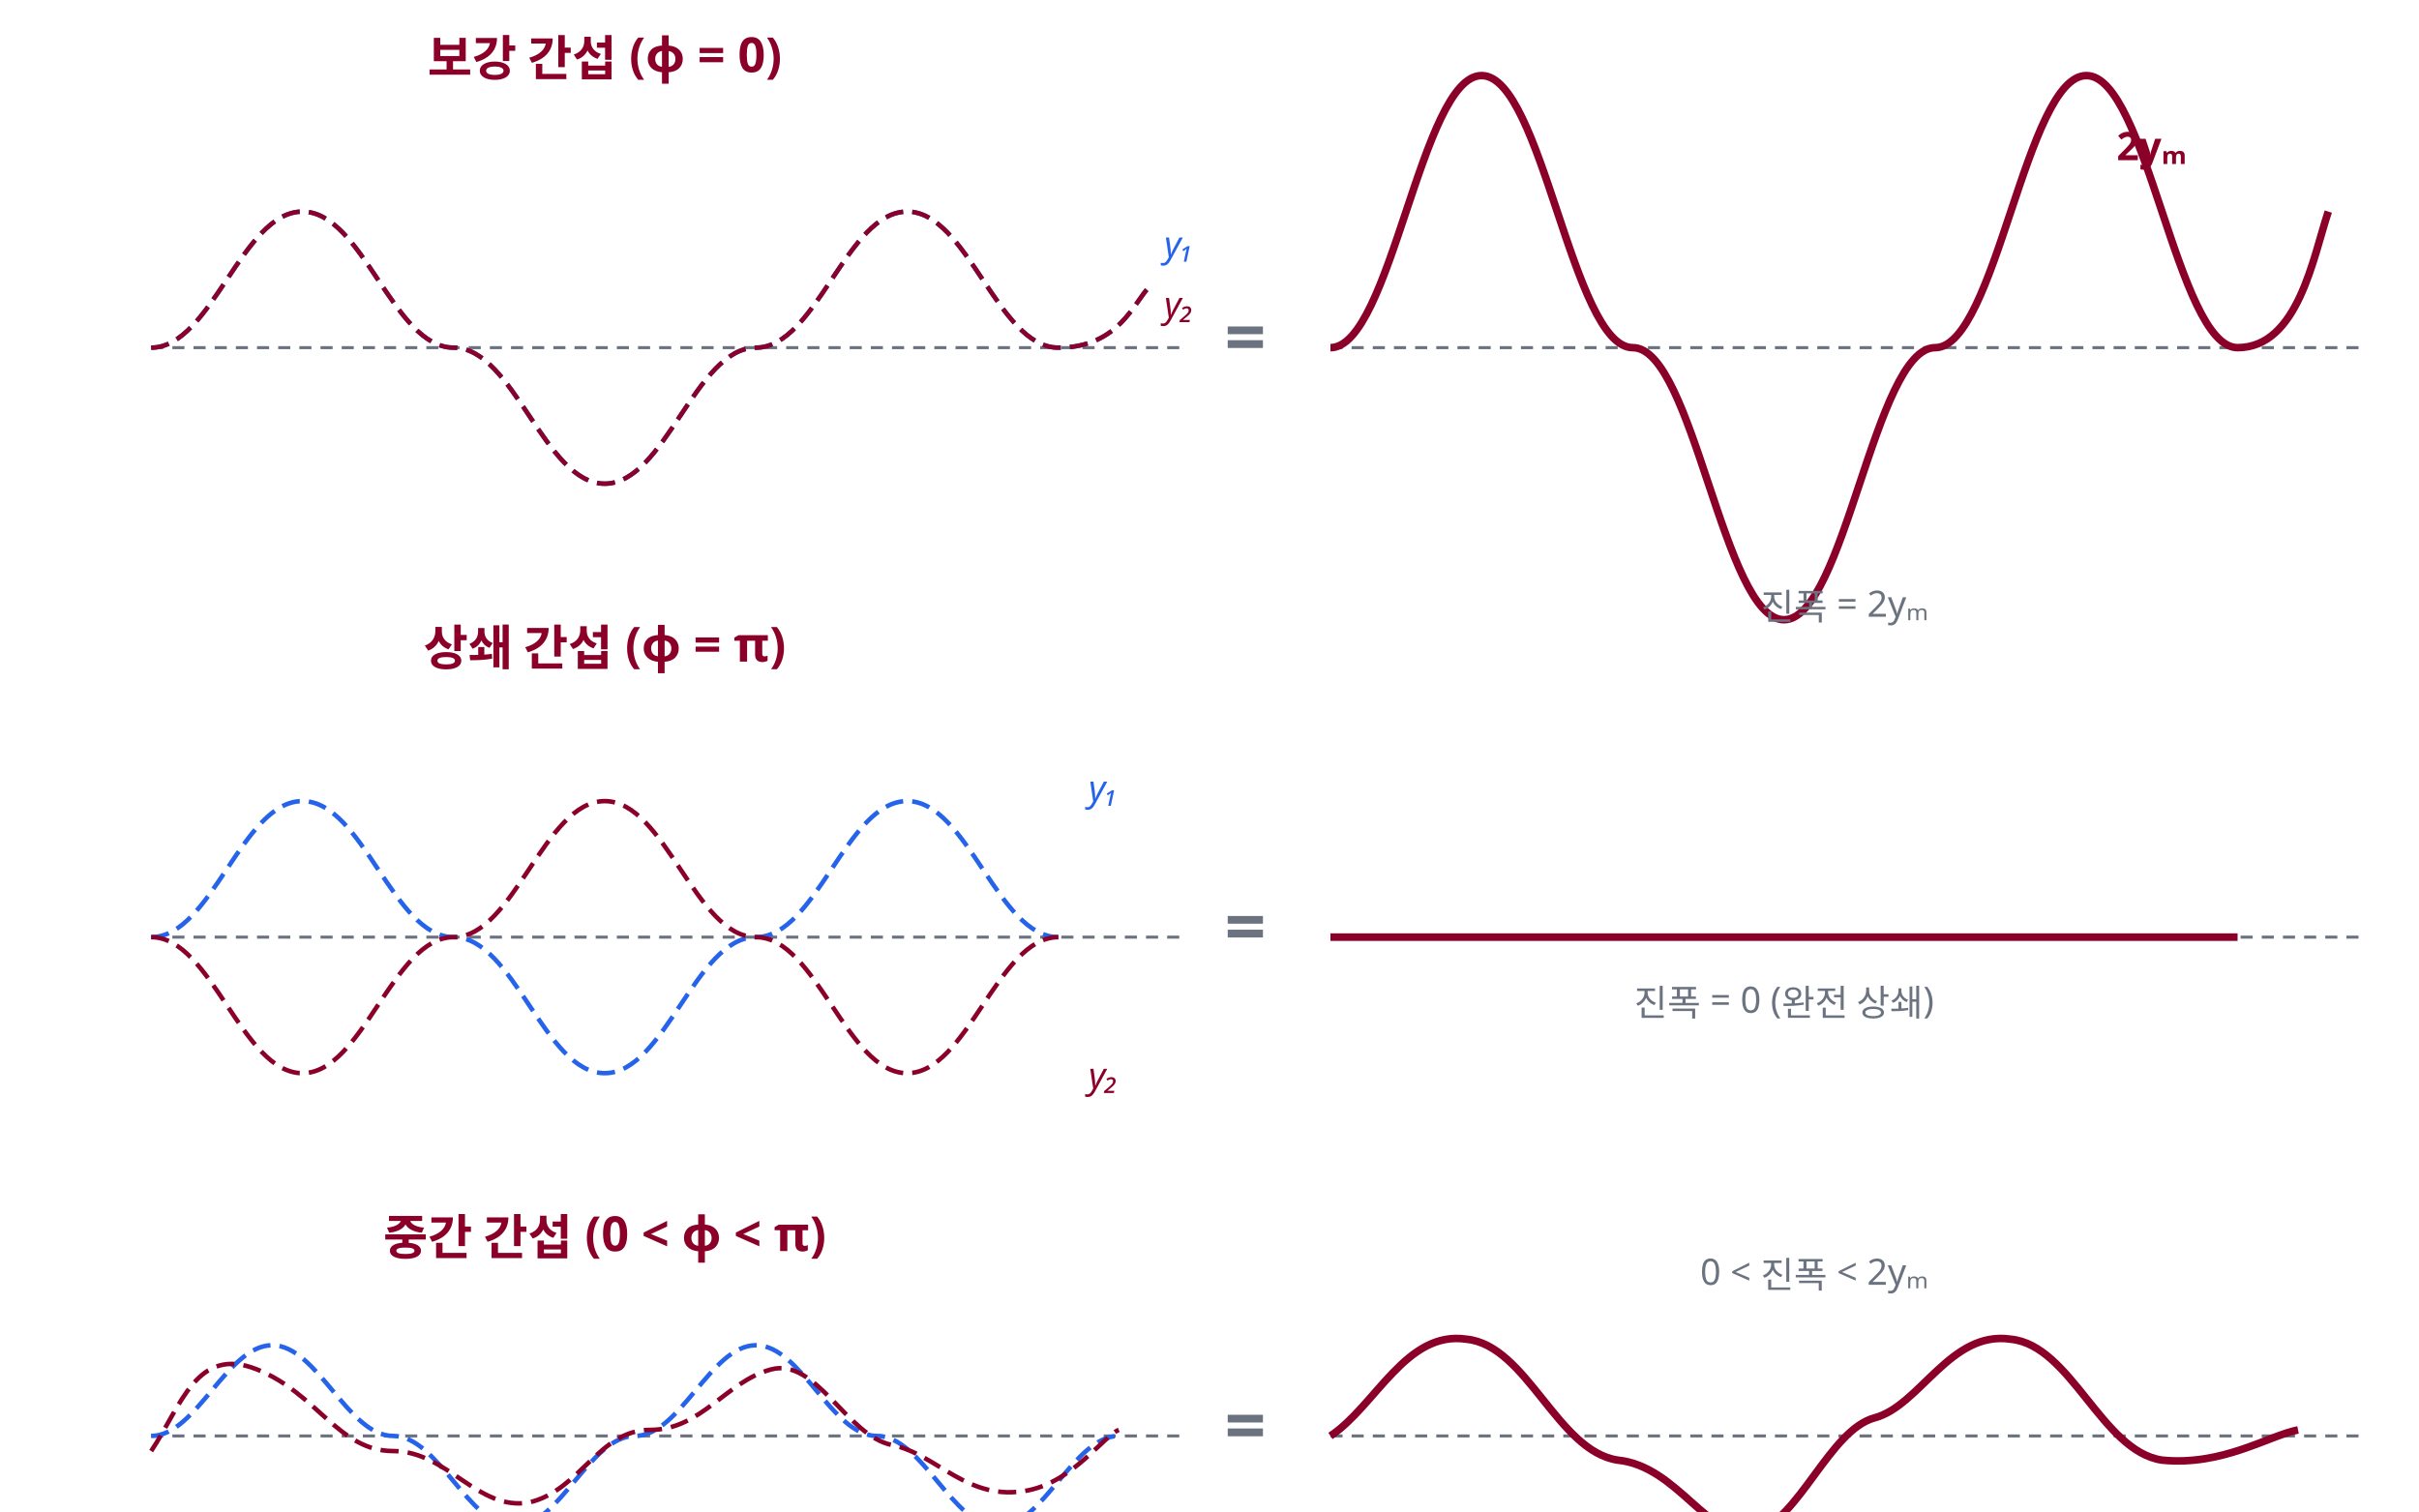
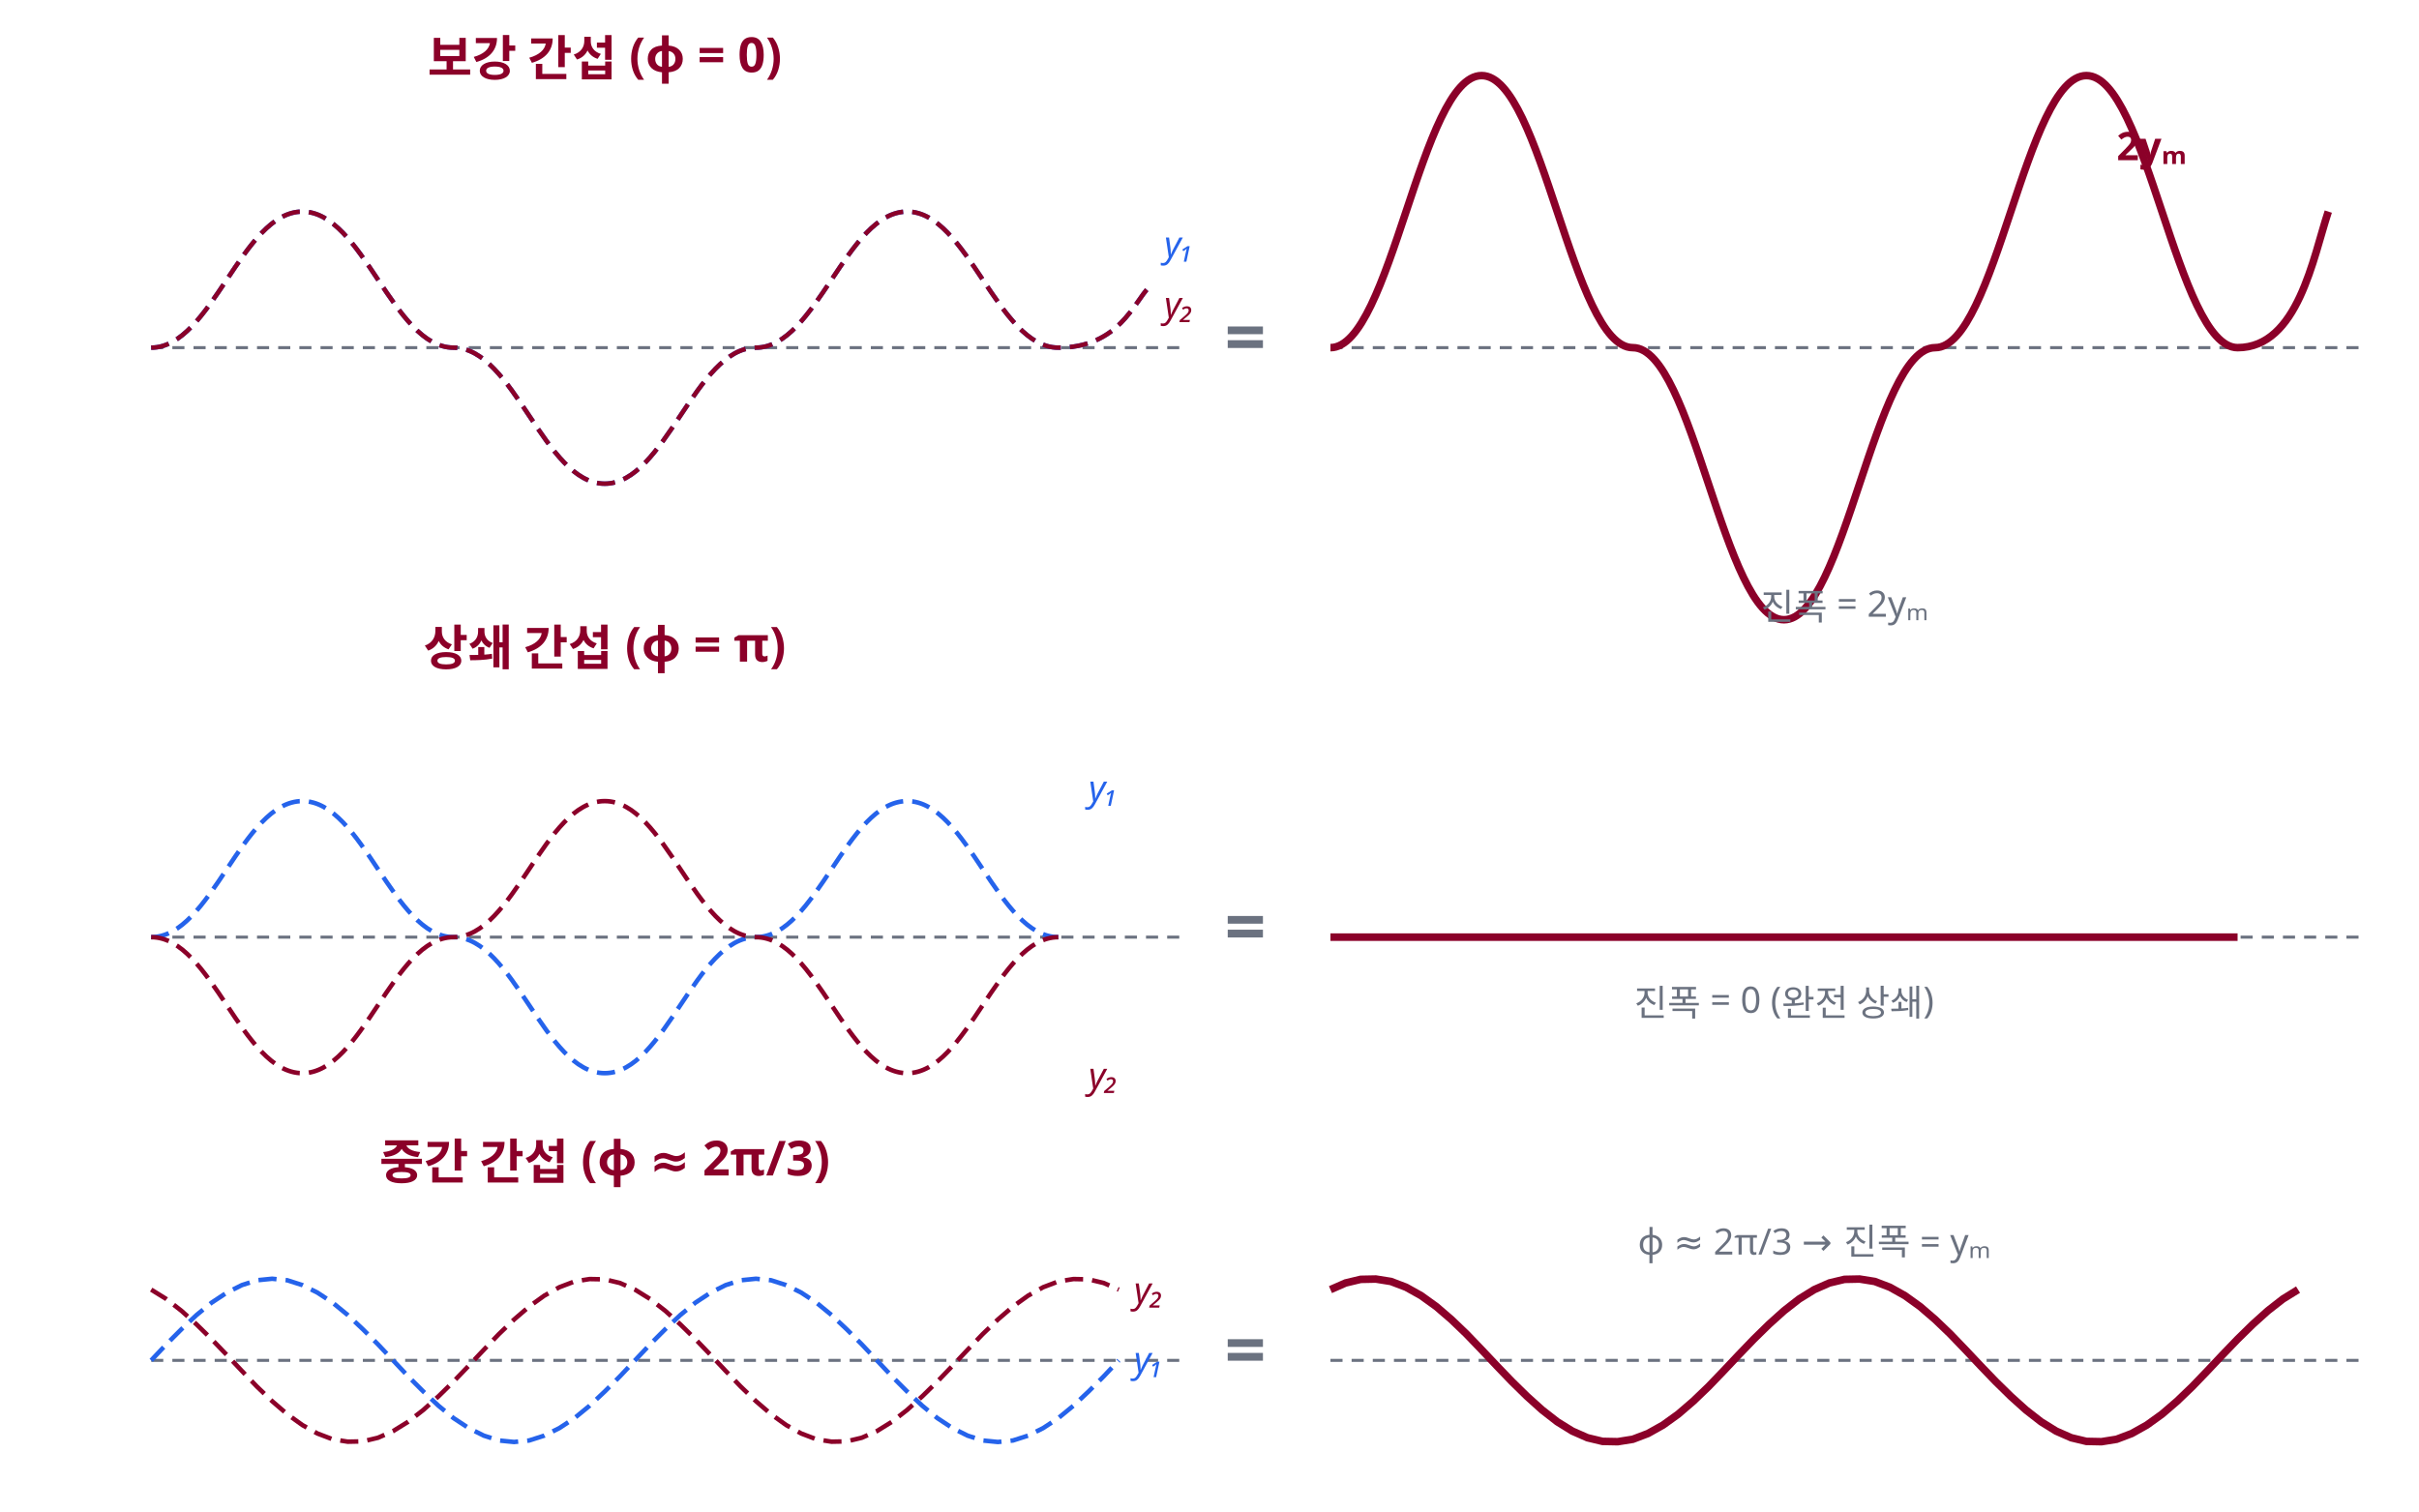
<svg xmlns="http://www.w3.org/2000/svg" viewBox="0 0 800 500" font-family="sans-serif">
  <defs>
    <marker id="wsArrG" markerWidth="10" markerHeight="7" refX="10" refY="3.5" orient="auto" fill="#6B7280">
      <polygon points="0 0, 10 3.5, 0 7" />
    </marker>
  </defs>
  <text x="200" y="25" text-anchor="middle" font-size="16" font-weight="bold" fill="#8B0029">보강 간섭 (ϕ = 0)</text>
  <g transform="translate(30, 35)">
    <line x1="20" y1="80" x2="360" y2="80" stroke="#6B7280" stroke-width="1" stroke-dasharray="4 3" />
    <path d="M 20,80 C 40,80 50,35 70,35 C 90,35 100,80 120,80 C 140,80 150,125 170,125 C 190,125 200,80 220,80 C 240,80 250,35 270,35 C 290,35 300,80 320,80 C 340,80 345,65 350,60" fill="none" stroke="#2563EB" stroke-width="1.5" stroke-dasharray="6 3" />
    <path d="M 20,80 C 40,80 50,35 70,35 C 90,35 100,80 120,80 C 140,80 150,125 170,125 C 190,125 200,80 220,80 C 240,80 250,35 270,35 C 290,35 300,80 320,80 C 340,80 345,65 350,60" fill="none" stroke="#8B0029" stroke-width="1.5" stroke-dasharray="6 3" />
    <text x="355" y="50" font-size="12" fill="#2563EB" font-style="italic">y₁</text>
    <text x="355" y="70" font-size="12" fill="#8B0029" font-style="italic">y₂</text>
    <text x="375" y="85" font-size="24" font-weight="bold" fill="#6B7280">=</text>
  </g>
  <g transform="translate(420, 35)">
    <line x1="20" y1="80" x2="360" y2="80" stroke="#6B7280" stroke-width="1" stroke-dasharray="4 3" />
    <path d="M 20,80 C 40,80 50,-10 70,-10 C 90,-10 100,80 120,80 C 140,80 150,170 170,170 C 190,170 200,80 220,80 C 240,80 250,-10 270,-10 C 290,-10 300,80 320,80 C 340,80 345,50 350,35" fill="none" stroke="#8B0029" stroke-width="2.5" />
    <text x="280" y="18" font-size="13" fill="#8B0029" font-weight="bold">2yₘ</text>
    <text x="190" y="170" text-anchor="middle" font-size="12" fill="#6B7280">진폭 = 2yₘ</text>
  </g>
  <text x="200" y="220" text-anchor="middle" font-size="16" font-weight="bold" fill="#8B0029">상쇄 간섭 (ϕ = π)</text>
  <g transform="translate(30, 230)">
    <line x1="20" y1="80" x2="360" y2="80" stroke="#6B7280" stroke-width="1" stroke-dasharray="4 3" />
    <path d="M 20,80 C 40,80 50,35 70,35 C 90,35 100,80 120,80 C 140,80 150,125 170,125 C 190,125 200,80 220,80 C 240,80 250,35 270,35 C 290,35 300,80 320,80" fill="none" stroke="#2563EB" stroke-width="1.5" stroke-dasharray="6 3" />
    <path d="M 20,80 C 40,80 50,125 70,125 C 90,125 100,80 120,80 C 140,80 150,35 170,35 C 190,35 200,80 220,80 C 240,80 250,125 270,125 C 290,125 300,80 320,80" fill="none" stroke="#8B0029" stroke-width="1.5" stroke-dasharray="6 3" />
    <text x="330" y="35" font-size="12" fill="#2563EB" font-style="italic">y₁</text>
    <text x="330" y="130" font-size="12" fill="#8B0029" font-style="italic">y₂</text>
    <text x="375" y="85" font-size="24" font-weight="bold" fill="#6B7280">=</text>
  </g>
  <g transform="translate(420, 230)">
    <line x1="20" y1="80" x2="360" y2="80" stroke="#6B7280" stroke-width="1" stroke-dasharray="4 3" />
    <line x1="20" y1="80" x2="320" y2="80" stroke="#8B0029" stroke-width="2.5" />
    <text x="170" y="106" text-anchor="middle" font-size="12" fill="#6B7280">진폭 = 0 (완전 상쇄)</text>
  </g>
-   <text x="200" y="415" text-anchor="middle" font-size="16" font-weight="bold" fill="#8B0029">중간 간섭 (0 &lt; ϕ &lt; π)</text>
-   <g transform="translate(30, 425)">
+   <text x="200" y="390" text-anchor="middle" font-size="16" font-weight="bold" fill="#8B0029">중간 간섭 (ϕ ≈ 2π/3)</text>
+   <g transform="translate(30, 400)">
    <line x1="20" y1="50" x2="360" y2="50" stroke="#6B7280" stroke-width="1" stroke-dasharray="4 3" />
-     <path d="M 20,50 C 35,50 45,20 60,20 C 75,20 85,50 100,50 C 115,50 125,80 140,80 C 155,80 165,50 180,50 C 195,50 205,20 220,20 C 235,20 245,50 260,50 C 275,50 285,80 300,80 C 315,80 325,50 340,50" fill="none" stroke="#2563EB" stroke-width="1.5" stroke-dasharray="6 3" />
-     <path d="M 20,55 C 30,40 35,20 55,28 C 75,36 82,55 100,55 C 118,55 128,75 145,72 C 162,68 168,48 185,48 C 202,48 210,32 225,28 C 240,24 250,50 265,53 C 280,56 290,72 310,68 C 325,65 335,50 340,48" fill="none" stroke="#8B0029" stroke-width="1.5" stroke-dasharray="6 3" />
+     <path d="M 20,50.0 L 25,44.7 L 30,39.7 L 35,35.0 L 40,30.9 L 45,27.6 L 50,25.1 L 55,23.5 L 60,23.0 L 65,23.5 L 70,25.1 L 75,27.6 L 80,30.9 L 85,35.0 L 90,39.7 L 95,44.7 L 100,50.0 L 105,55.3 L 110,60.3 L 115,65.0 L 120,69.1 L 125,72.4 L 130,74.9 L 135,76.5 L 140,77.0 L 145,76.5 L 150,74.9 L 155,72.4 L 160,69.1 L 165,65.0 L 170,60.3 L 175,55.3 L 180,50.0 L 185,44.7 L 190,39.7 L 195,35.0 L 200,30.9 L 205,27.6 L 210,25.1 L 215,23.5 L 220,23.0 L 225,23.5 L 230,25.1 L 235,27.6 L 240,30.9 L 245,35.0 L 250,39.7 L 255,44.7 L 260,50.0 L 265,55.3 L 270,60.3 L 275,65.0 L 280,69.1 L 285,72.4 L 290,74.9 L 295,76.5 L 300,77.0 L 305,76.5 L 310,74.9 L 315,72.4 L 320,69.1 L 325,65.0 L 330,60.3 L 335,55.3 L 340,50.0" fill="none" stroke="#2563EB" stroke-width="1.5" stroke-dasharray="6 3" />
+     <path d="M 20,26.6 L 25,29.7 L 30,33.6 L 35,38.1 L 40,43.0 L 45,48.2 L 50,53.5 L 55,58.7 L 60,63.5 L 65,67.8 L 70,71.4 L 75,74.2 L 80,76.1 L 85,76.9 L 90,76.8 L 95,75.6 L 100,73.4 L 105,70.3 L 110,66.4 L 115,61.9 L 120,57.0 L 125,51.8 L 130,46.5 L 135,41.3 L 140,36.5 L 145,32.2 L 150,28.6 L 155,25.8 L 160,23.9 L 165,23.1 L 170,23.2 L 175,24.4 L 180,26.6 L 185,29.7 L 190,33.6 L 195,38.1 L 200,43.0 L 205,48.2 L 210,53.5 L 215,58.7 L 220,63.5 L 225,67.8 L 230,71.4 L 235,74.2 L 240,76.1 L 245,76.9 L 250,76.8 L 255,75.6 L 260,73.4 L 265,70.3 L 270,66.4 L 275,61.9 L 280,57.0 L 285,51.8 L 290,46.5 L 295,41.3 L 300,36.5 L 305,32.2 L 310,28.6 L 315,25.8 L 320,23.9 L 325,23.1 L 330,23.2 L 335,24.4 L 340,26.6" fill="none" stroke="#8B0029" stroke-width="1.5" stroke-dasharray="6 3" />
+     <text x="345" y="54" font-size="12" fill="#2563EB" font-style="italic">y₁</text>
+     <text x="345" y="31" font-size="12" fill="#8B0029" font-style="italic">y₂</text>
    <text x="375" y="55" font-size="24" font-weight="bold" fill="#6B7280">=</text>
  </g>
-   <g transform="translate(420, 425)">
+   <g transform="translate(420, 400)">
    <line x1="20" y1="50" x2="360" y2="50" stroke="#6B7280" stroke-width="1" stroke-dasharray="4 3" />
-     <path d="M 20,50 C 35,40 45,15 65,18 C 85,20 95,55 115,58 C 135,60 145,85 160,82 C 175,78 185,48 200,44 C 215,40 225,15 245,18 C 265,20 275,55 295,58 C 315,60 330,50 340,48" fill="none" stroke="#8B0029" stroke-width="2.5" />
-     <text x="180" y="0" text-anchor="middle" font-size="12" fill="#6B7280">0 &lt; 진폭 &lt; 2yₘ</text>
+     <path d="M 20,26.6 L 25,24.4 L 30,23.2 L 35,23.1 L 40,23.9 L 45,25.8 L 50,28.6 L 55,32.2 L 60,36.5 L 65,41.3 L 70,46.5 L 75,51.8 L 80,57.0 L 85,61.9 L 90,66.4 L 95,70.3 L 100,73.4 L 105,75.6 L 110,76.8 L 115,76.9 L 120,76.1 L 125,74.2 L 130,71.4 L 135,67.8 L 140,63.5 L 145,58.7 L 150,53.5 L 155,48.2 L 160,43.0 L 165,38.1 L 170,33.6 L 175,29.7 L 180,26.6 L 185,24.4 L 190,23.2 L 195,23.1 L 200,23.9 L 205,25.8 L 210,28.6 L 215,32.2 L 220,36.5 L 225,41.3 L 230,46.5 L 235,51.8 L 240,57.0 L 245,61.9 L 250,66.4 L 255,70.3 L 260,73.4 L 265,75.6 L 270,76.8 L 275,76.9 L 280,76.1 L 285,74.2 L 290,71.4 L 295,67.8 L 300,63.5 L 305,58.7 L 310,53.5 L 315,48.2 L 320,43.0 L 325,38.1 L 330,33.6 L 335,29.7 L 340,26.6" fill="none" stroke="#8B0029" stroke-width="2.5" />
+     <text x="180" y="15" text-anchor="middle" font-size="12" fill="#6B7280">ϕ ≈ 2π/3 → 진폭 = yₘ</text>
  </g>
</svg>
